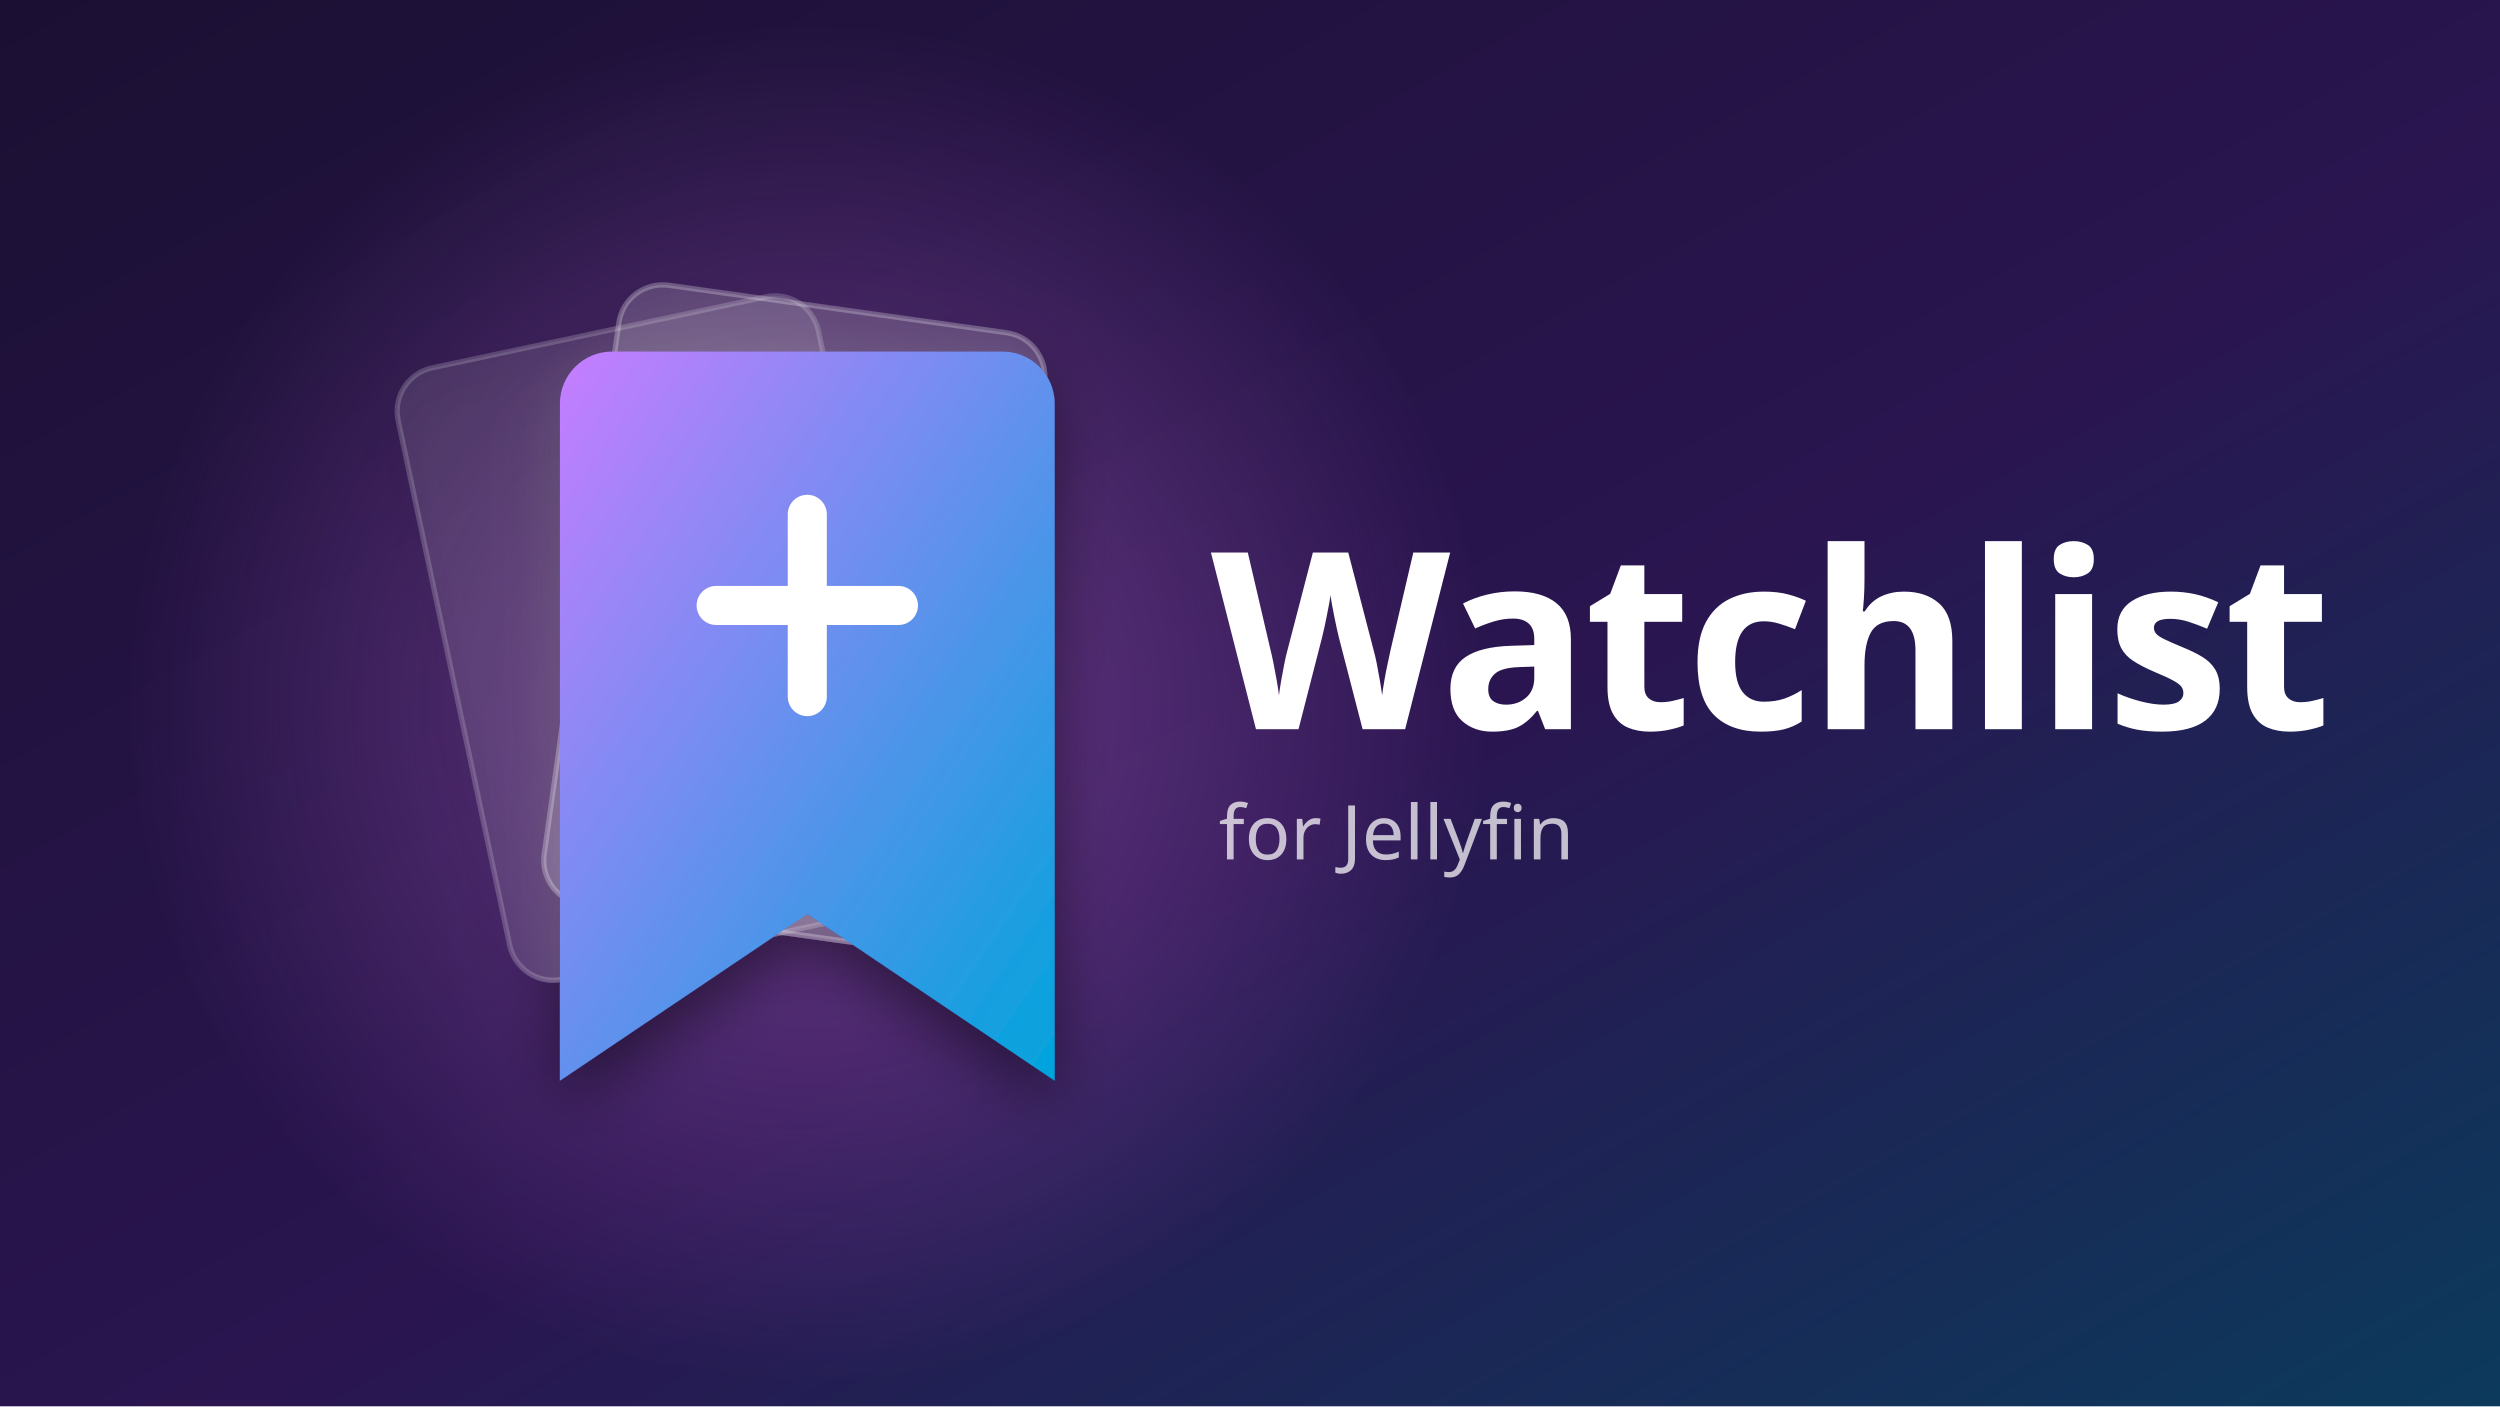
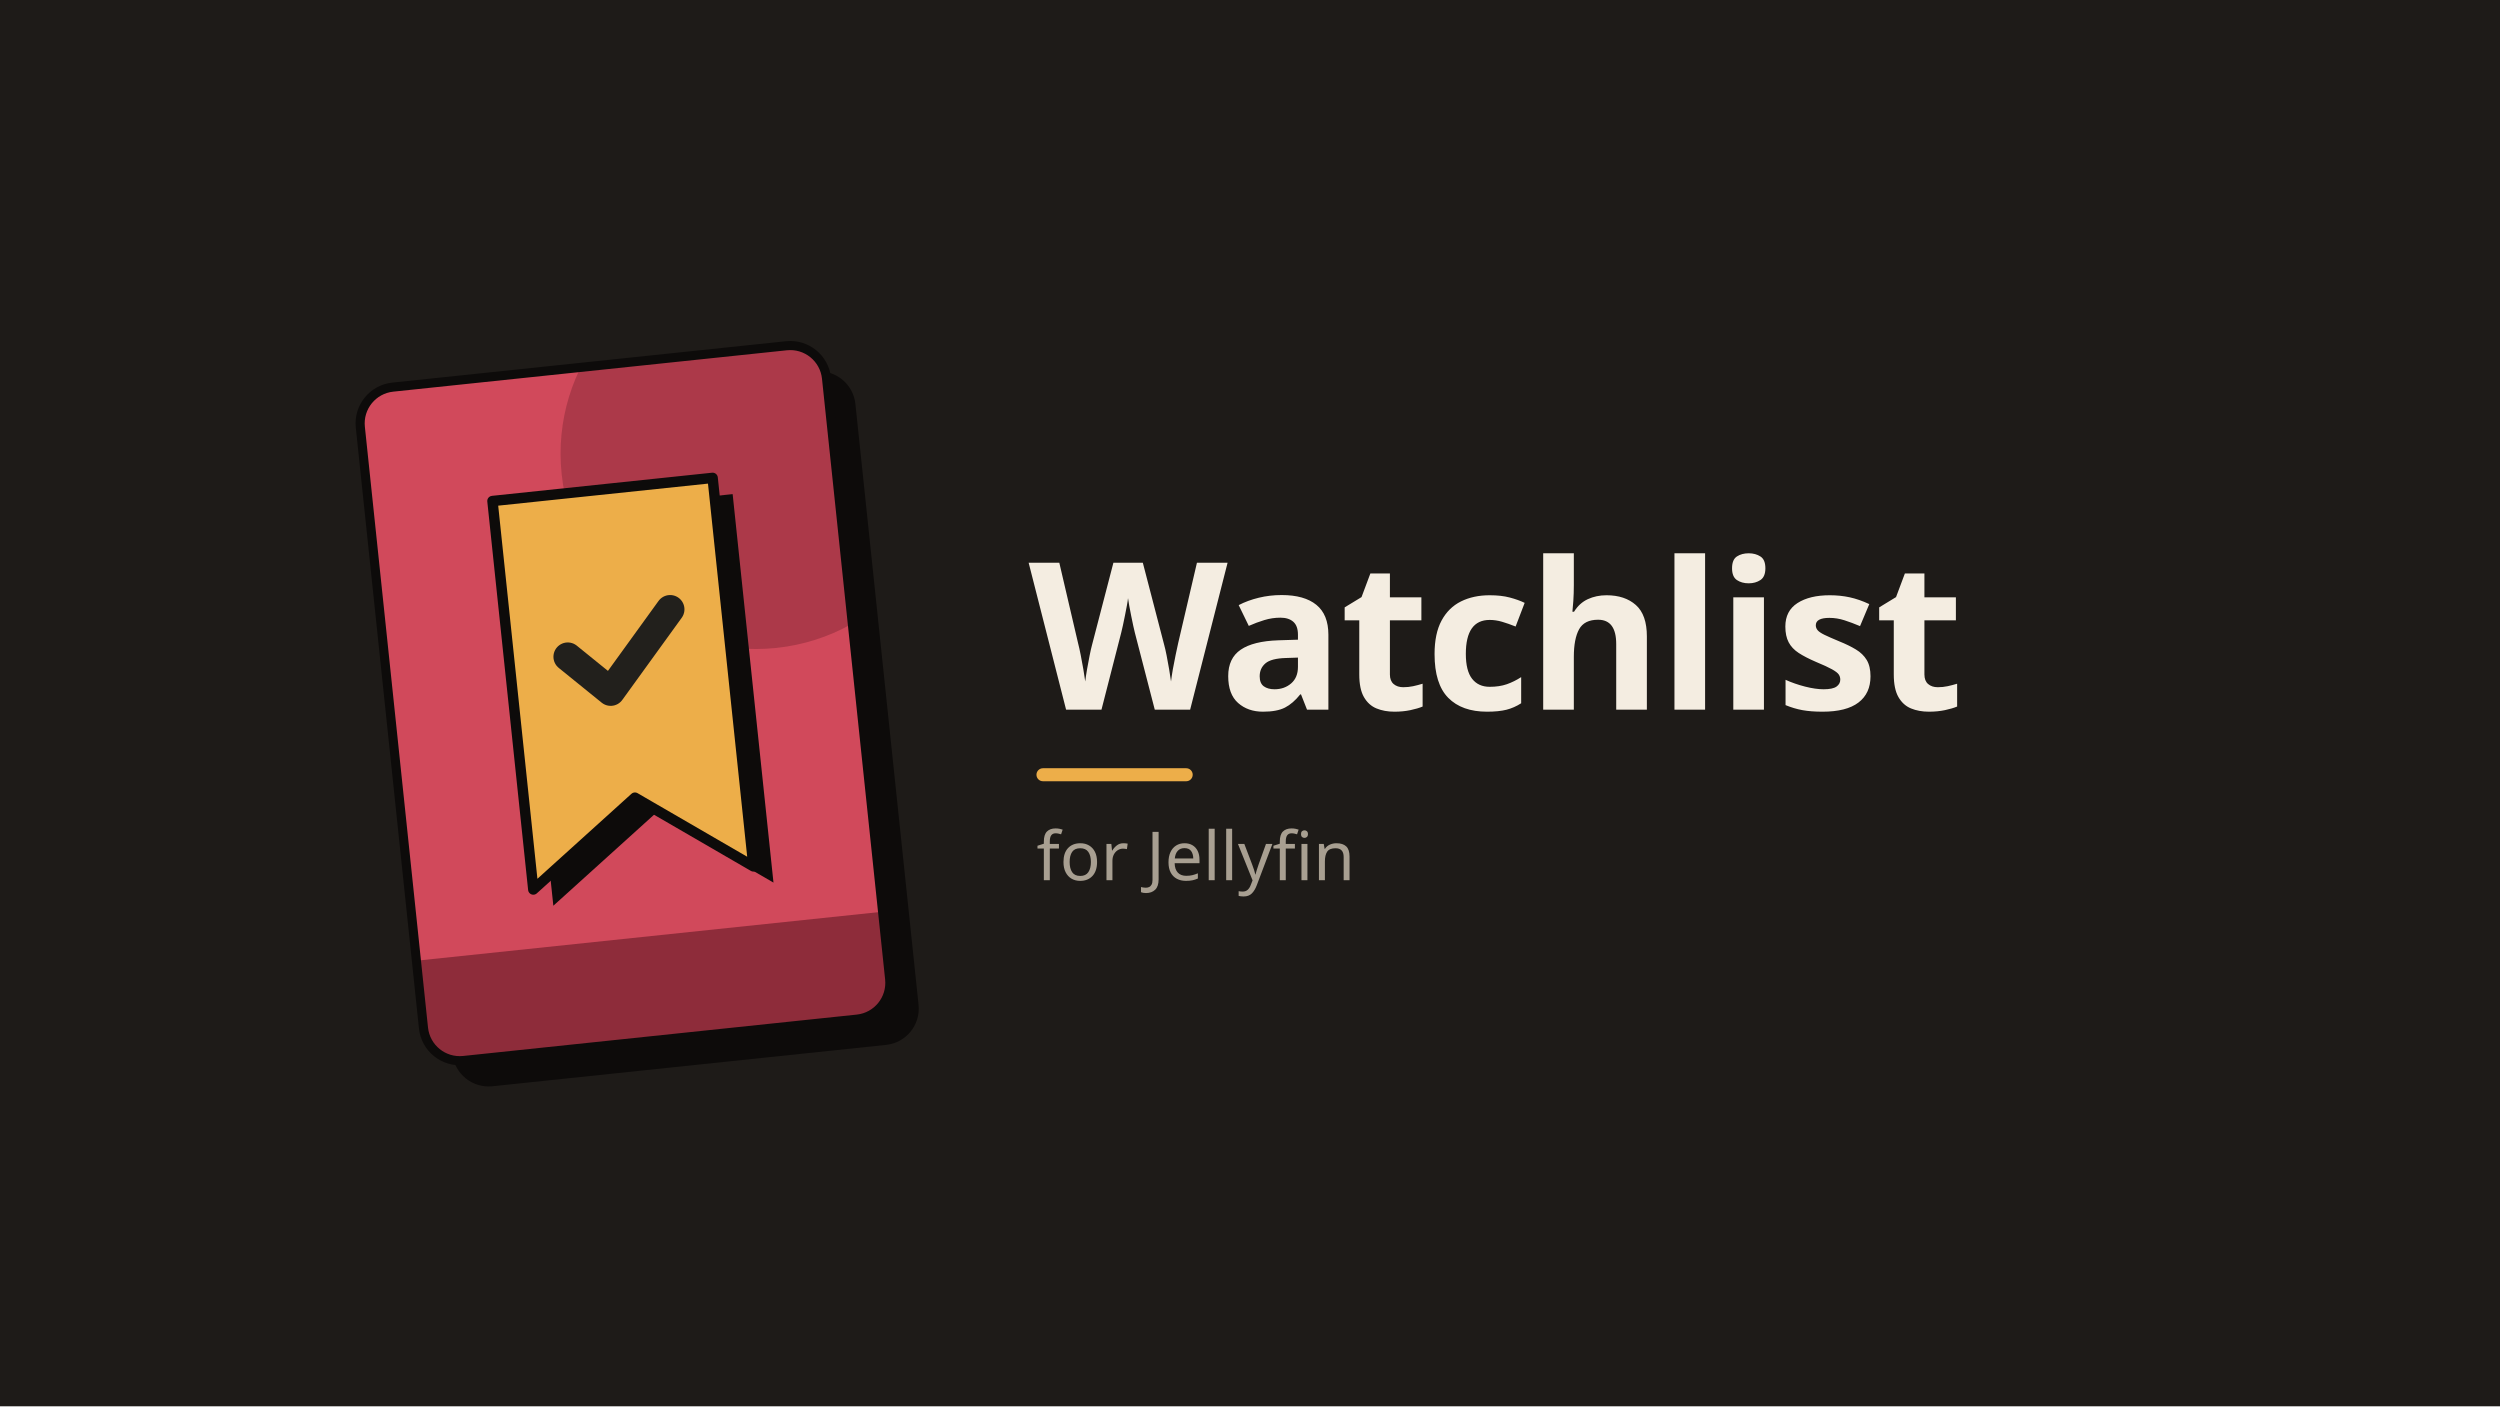
<svg xmlns="http://www.w3.org/2000/svg" width="1920" height="1080" viewBox="0 0 1920 1080">
  <defs>
-     <linearGradient id="bg" x1="0" y1="0" x2="1" y2="1">
-       <stop offset="0" stop-color="#1b1033" />
-       <stop offset="0.55" stop-color="#2a1550" />
-       <stop offset="1" stop-color="#0b3a5c" />
-     </linearGradient>
-     <radialGradient id="glow" cx="0.5" cy="0.5" r="0.5">
-       <stop offset="0" stop-color="#aa5cc3" stop-opacity="0.55" />
-       <stop offset="1" stop-color="#aa5cc3" stop-opacity="0" />
-     </radialGradient>
-     <linearGradient id="mark" x1="0" y1="0" x2="1" y2="1">
-       <stop offset="0" stop-color="#c77dff" />
-       <stop offset="1" stop-color="#00a4dc" />
-     </linearGradient>
-     <filter id="shadow" x="-30%" y="-30%" width="160%" height="160%">
-       <feDropShadow dx="0" dy="18" stdDeviation="22" flood-color="#000" flood-opacity="0.45" />
-     </filter>
+     <clipPath id="c">
+       <rect width="360" height="520" rx="28" />
+     </clipPath>
  </defs>
-   <rect width="1920" height="1080" fill="url(#bg)" />
-   <circle cx="620" cy="540" r="520" fill="url(#glow)" />
-   <g filter="url(#shadow)">
-     <rect x="345" y="250" width="330" height="480" rx="34" fill="#ffffff" fill-opacity="0.10" stroke="#ffffff" stroke-opacity="0.18" stroke-width="4" transform="rotate(-12 510 490)" />
-     <rect x="445" y="235" width="330" height="480" rx="34" fill="#ffffff" fill-opacity="0.16" stroke="#ffffff" stroke-opacity="0.25" stroke-width="4" transform="rotate(8 610 475)" />
-     <path d="M470 270 h300 a40 40 0 0 1 40 40 v520 l-190 -128 l-190 128 v-520 a40 40 0 0 1 40 -40 z" fill="url(#mark)" />
-     <rect x="605" y="380" width="30" height="170" rx="15" fill="#ffffff" />
-     <rect x="535" y="450" width="170" height="30" rx="15" fill="#ffffff" />
+   <rect width="1920" height="1080" fill="#1e1b18" />
+   <g transform="translate(300 280) rotate(-6 180 260)">
+     <rect x="20" y="22" width="360" height="520" rx="28" fill="#0d0b0a" />
+     <g clip-path="url(#c)">
+       <rect width="360" height="520" fill="#d1495b" />
+       <circle cx="300" cy="80" r="150" fill="#8e2c3a" opacity="0.55" />
+       <rect y="440" width="360" height="80" fill="#8e2c3a" />
+     </g>
+     <rect width="360" height="520" rx="28" fill="none" stroke="#0d0b0a" stroke-width="7" />
+     <g transform="translate(95 95)">
+       <path d="M0 0 h170 v300 l-85 -62 l-85 62 z" fill="#0d0b0a" transform="translate(14 14)" />
+       <path d="M0 0 h170 v300 l-85 -62 l-85 62 z" fill="#edae49" stroke="#0d0b0a" stroke-width="8" stroke-linejoin="round" />
+       <path d="M45 125 l30 30 l52 -58" fill="none" stroke="#22201c" stroke-width="22" stroke-linecap="round" stroke-linejoin="round" />
+     </g>
  </g>
-   <text x="930" y="560" font-family="Noto Sans, sans-serif" font-size="190" font-weight="700" fill="#ffffff" letter-spacing="-4">Watchlist</text>
-   <text x="936" y="660" font-family="Noto Sans, sans-serif" font-size="58" font-weight="400" fill="#ffffff" fill-opacity="0.72">for Jellyfin</text>
+   <text x="790" y="545" font-family="Noto Sans" font-size="158" font-weight="800" fill="#f4ede1" letter-spacing="-3">Watchlist</text>
+   <rect x="796" y="590" width="120" height="10" rx="5" fill="#edae49" />
+   <text x="796" y="676" font-family="Noto Sans" font-size="52" font-weight="500" fill="#a89f91">for Jellyfin</text>
</svg>
